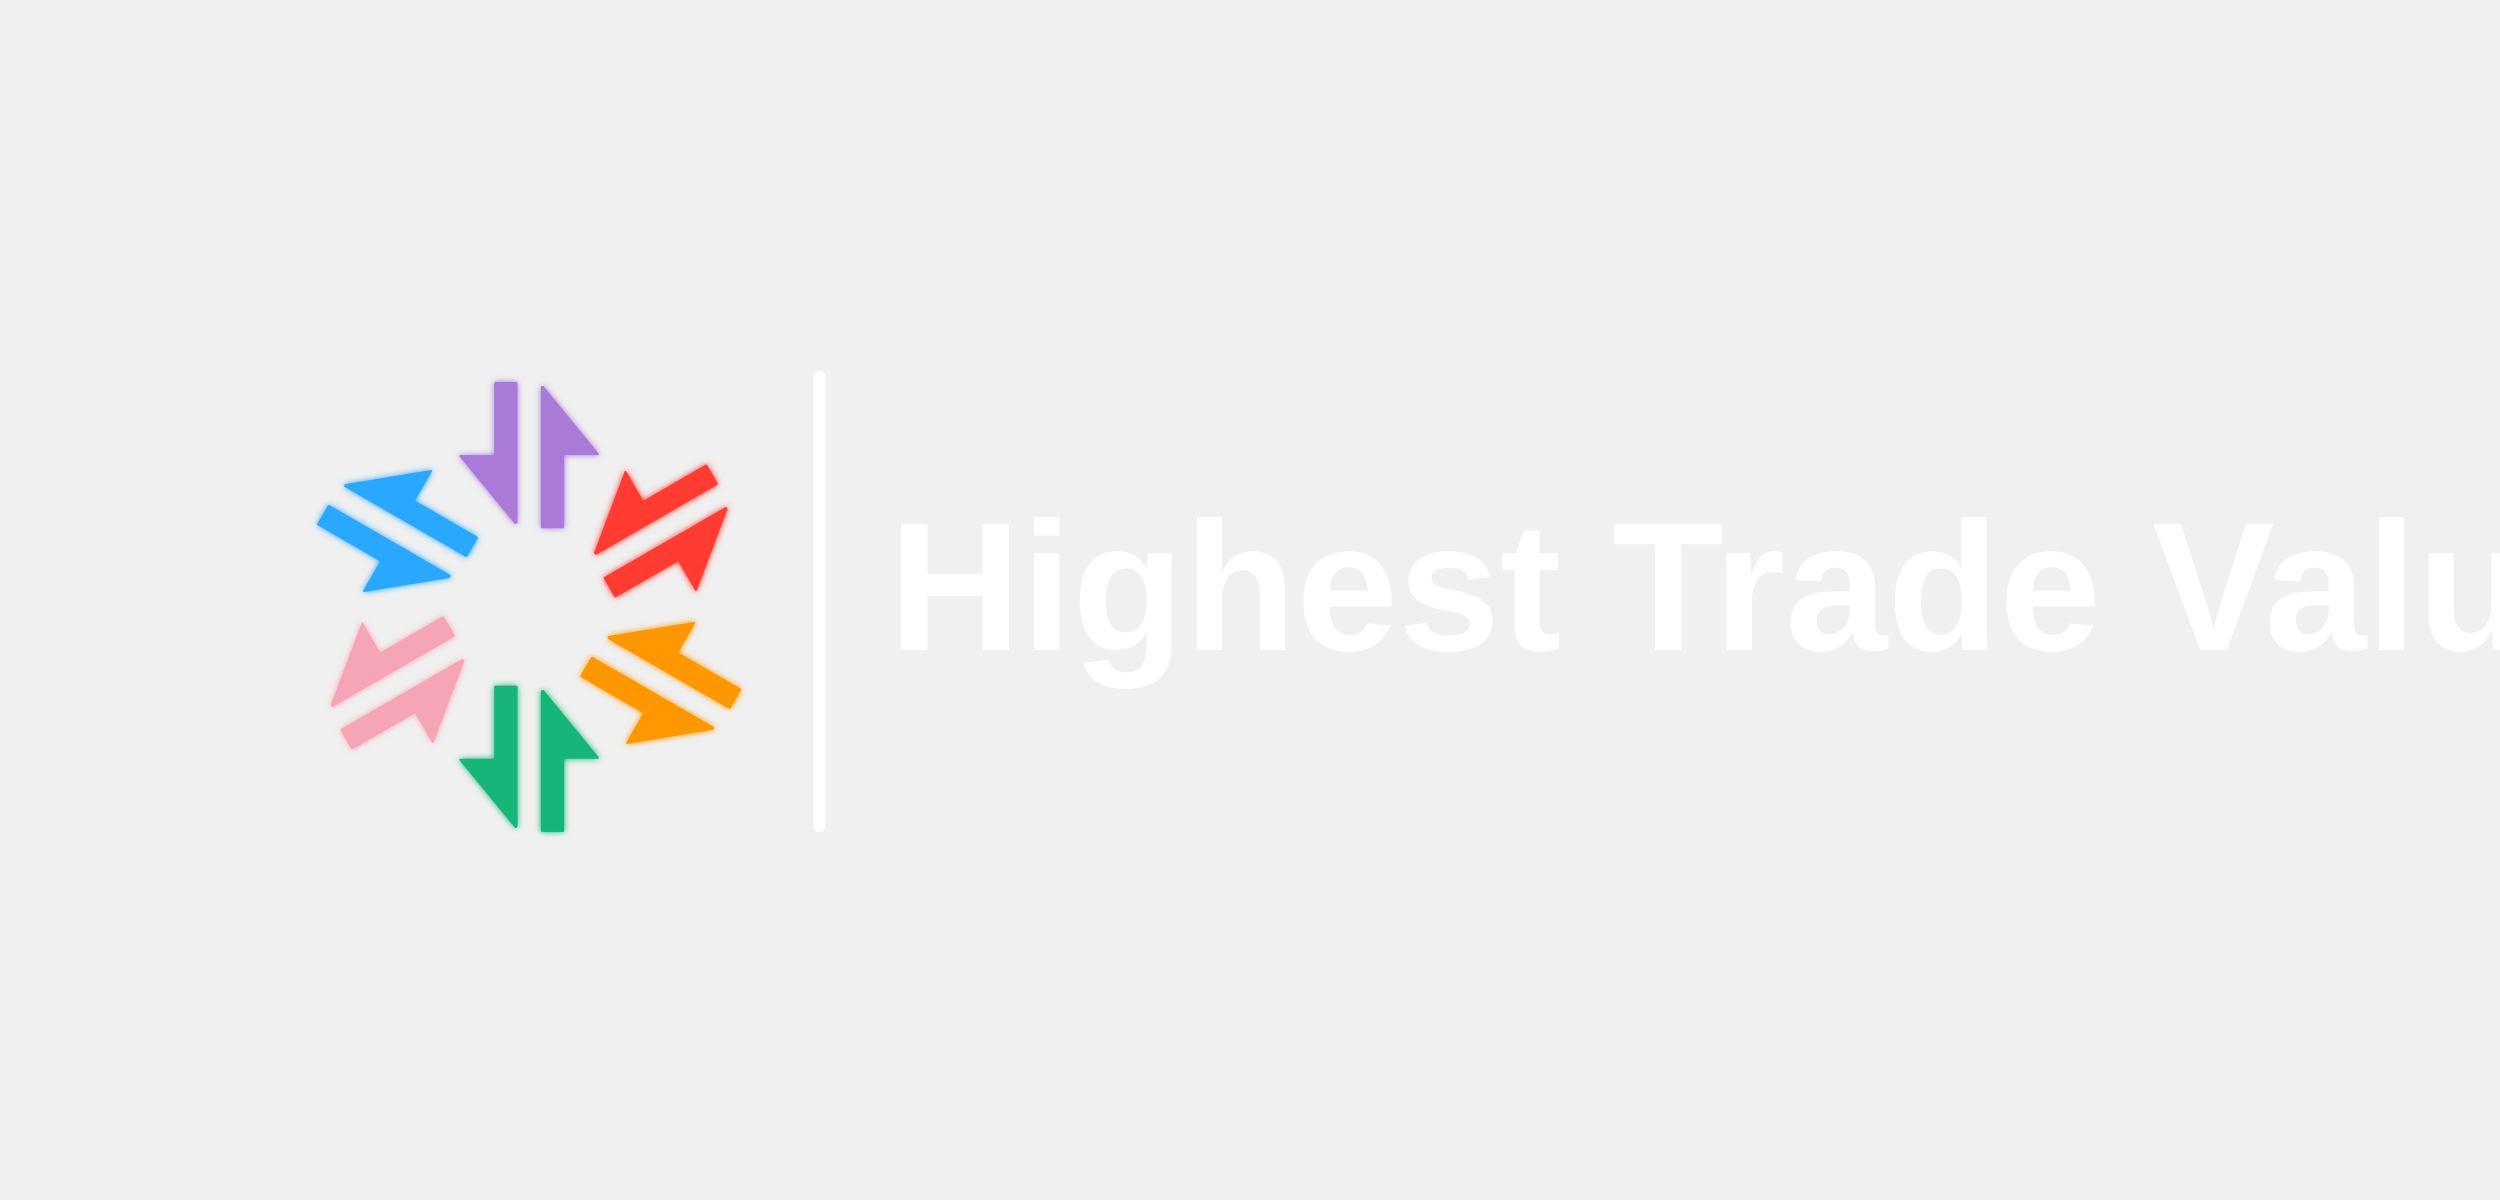
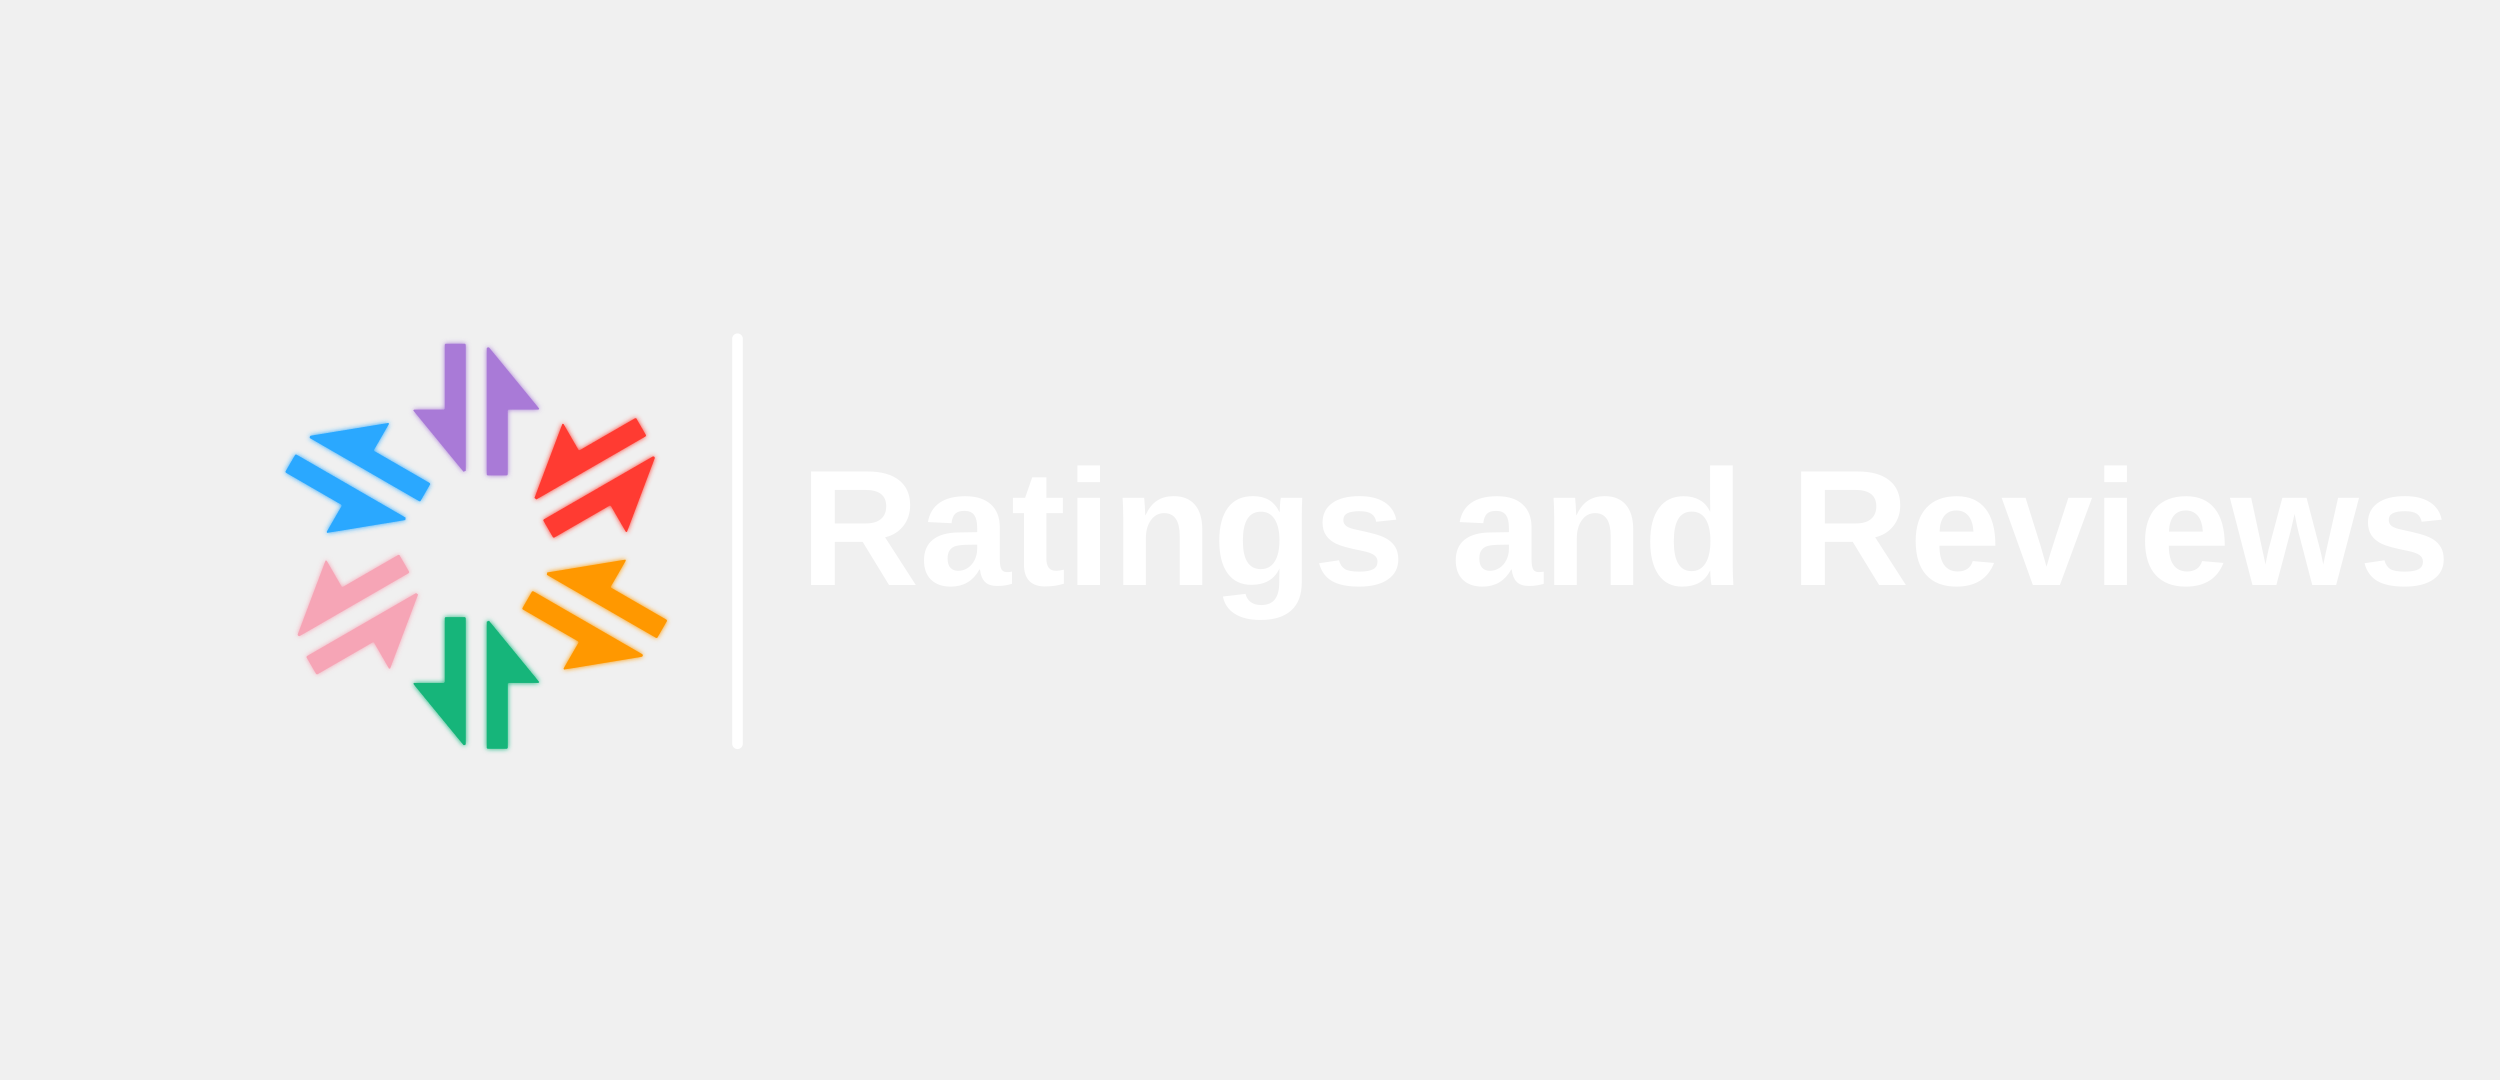
- <svg xmlns="http://www.w3.org/2000/svg" viewBox="0 0 1800 864" width="1800" height="864">
+ <svg xmlns="http://www.w3.org/2000/svg" viewBox="0 0 2000 864" width="2000" height="864">
  <defs>
    <filter id="wheelGlow" x="-20%" y="-20%" width="140%" height="140%">
      <feGaussianBlur stdDeviation="1.5" result="blur" />
      <feMerge>
        <feMergeNode in="blur" />
        <feMergeNode in="SourceGraphic" />
      </feMerge>
    </filter>
  </defs>
  <svg x="228.00" y="275.00" width="306.00" height="324.00" viewBox="295.651 289.25 208.698 221.5" overflow="visible">
    <g filter="url(#wheelGlow)">
      <g>
        <animateTransform attributeName="transform" type="rotate" from="0 400 400" to="360 400 400" dur="12s" repeatCount="indefinite" />
        <g transform="translate(400.00,361.25) rotate(0) scale(0.82,1)">
          <polygon points="-7.00,-2.50 -8.50,-2.00 -42.00,-35.50 -41.50,-36.00 -21.50,-36.00 -21.00,-36.50 -21.00,-71.50 -20.50,-72.00 -7.50,-72.00 -7.00,-71.50 -7.00,-2.50" fill="#A97AD7" />
          <polygon points="20.50,0.00 7.50,0.00 7.00,-0.50 7.00,-69.50 7.50,-70.00 8.50,-70.00 42.00,-36.50 41.50,-36.00 21.50,-36.00 21.00,-35.50 21.00,-0.50 20.50,0.00" fill="#A97AD7" />
        </g>
        <g transform="translate(433.59,380.62) rotate(60) scale(0.82,1)">
          <polygon points="-7.00,-2.50 -8.50,-2.00 -42.00,-35.50 -41.50,-36.00 -21.50,-36.00 -21.00,-36.50 -21.00,-71.50 -20.50,-72.00 -7.50,-72.00 -7.00,-71.50 -7.00,-2.50" fill="#FF3B30" />
          <polygon points="20.50,0.00 7.50,0.00 7.00,-0.50 7.00,-69.50 7.50,-70.00 8.50,-70.00 42.00,-36.50 41.50,-36.00 21.50,-36.00 21.00,-35.50 21.00,-0.50 20.50,0.00" fill="#FF3B30" />
        </g>
        <g transform="translate(433.59,419.38) rotate(120) scale(0.82,1)">
          <polygon points="-7.00,-2.50 -8.50,-2.00 -42.00,-35.50 -41.50,-36.00 -21.50,-36.00 -21.00,-36.50 -21.00,-71.50 -20.50,-72.00 -7.50,-72.00 -7.00,-71.50 -7.00,-2.50" fill="#FF9800" />
          <polygon points="20.50,0.00 7.50,0.00 7.00,-0.50 7.00,-69.50 7.50,-70.00 8.50,-70.00 42.00,-36.50 41.50,-36.00 21.50,-36.00 21.00,-35.50 21.00,-0.50 20.50,0.00" fill="#FF9800" />
        </g>
        <g transform="translate(400.00,438.75) rotate(180) scale(0.82,1)">
          <polygon points="-7.00,-2.50 -8.50,-2.00 -42.00,-35.50 -41.50,-36.00 -21.50,-36.00 -21.00,-36.50 -21.00,-71.50 -20.50,-72.00 -7.50,-72.00 -7.00,-71.50 -7.00,-2.50" fill="#18B57A" />
          <polygon points="20.50,0.00 7.50,0.00 7.00,-0.50 7.00,-69.50 7.50,-70.00 8.50,-70.00 42.00,-36.50 41.50,-36.00 21.50,-36.00 21.00,-35.50 21.00,-0.50 20.50,0.00" fill="#18B57A" />
        </g>
        <g transform="translate(366.41,419.38) rotate(240) scale(0.82,1)">
          <polygon points="-7.00,-2.50 -8.50,-2.00 -42.00,-35.50 -41.50,-36.00 -21.50,-36.00 -21.00,-36.50 -21.00,-71.50 -20.50,-72.00 -7.50,-72.00 -7.00,-71.50 -7.00,-2.50" fill="#F6A5B6" />
          <polygon points="20.50,0.00 7.50,0.00 7.00,-0.50 7.00,-69.50 7.50,-70.00 8.50,-70.00 42.00,-36.50 41.50,-36.00 21.50,-36.00 21.00,-35.50 21.00,-0.50 20.50,0.00" fill="#F6A5B6" />
        </g>
        <g transform="translate(366.41,380.62) rotate(300) scale(0.82,1)">
          <polygon points="-7.00,-2.50 -8.50,-2.00 -42.00,-35.50 -41.50,-36.00 -21.50,-36.00 -21.00,-36.50 -21.00,-71.50 -20.50,-72.00 -7.50,-72.00 -7.00,-71.50 -7.00,-2.50" fill="#29A8FF" />
          <polygon points="20.50,0.00 7.50,0.00 7.00,-0.50 7.00,-69.50 7.50,-70.00 8.50,-70.00 42.00,-36.50 41.50,-36.00 21.50,-36.00 21.00,-35.50 21.00,-0.50 20.50,0.00" fill="#29A8FF" />
        </g>
      </g>
    </g>
  </svg>
  <line x1="590" y1="271" x2="590" y2="595" stroke="white" stroke-width="8.5" stroke-linecap="round" />
-   <text x="640" y="468" text-anchor="start" font-family="Montserrat, Avenir Next, Gotham, Arial, Helvetica, sans-serif" font-size="132" font-weight="700" fill="white">Highest Trade Value</text>
+   <text x="640" y="468" text-anchor="start" font-family="Montserrat, Avenir Next, Gotham, Arial, Helvetica, sans-serif" font-size="132" font-weight="700" fill="white">Ratings and Reviews</text>
</svg>
